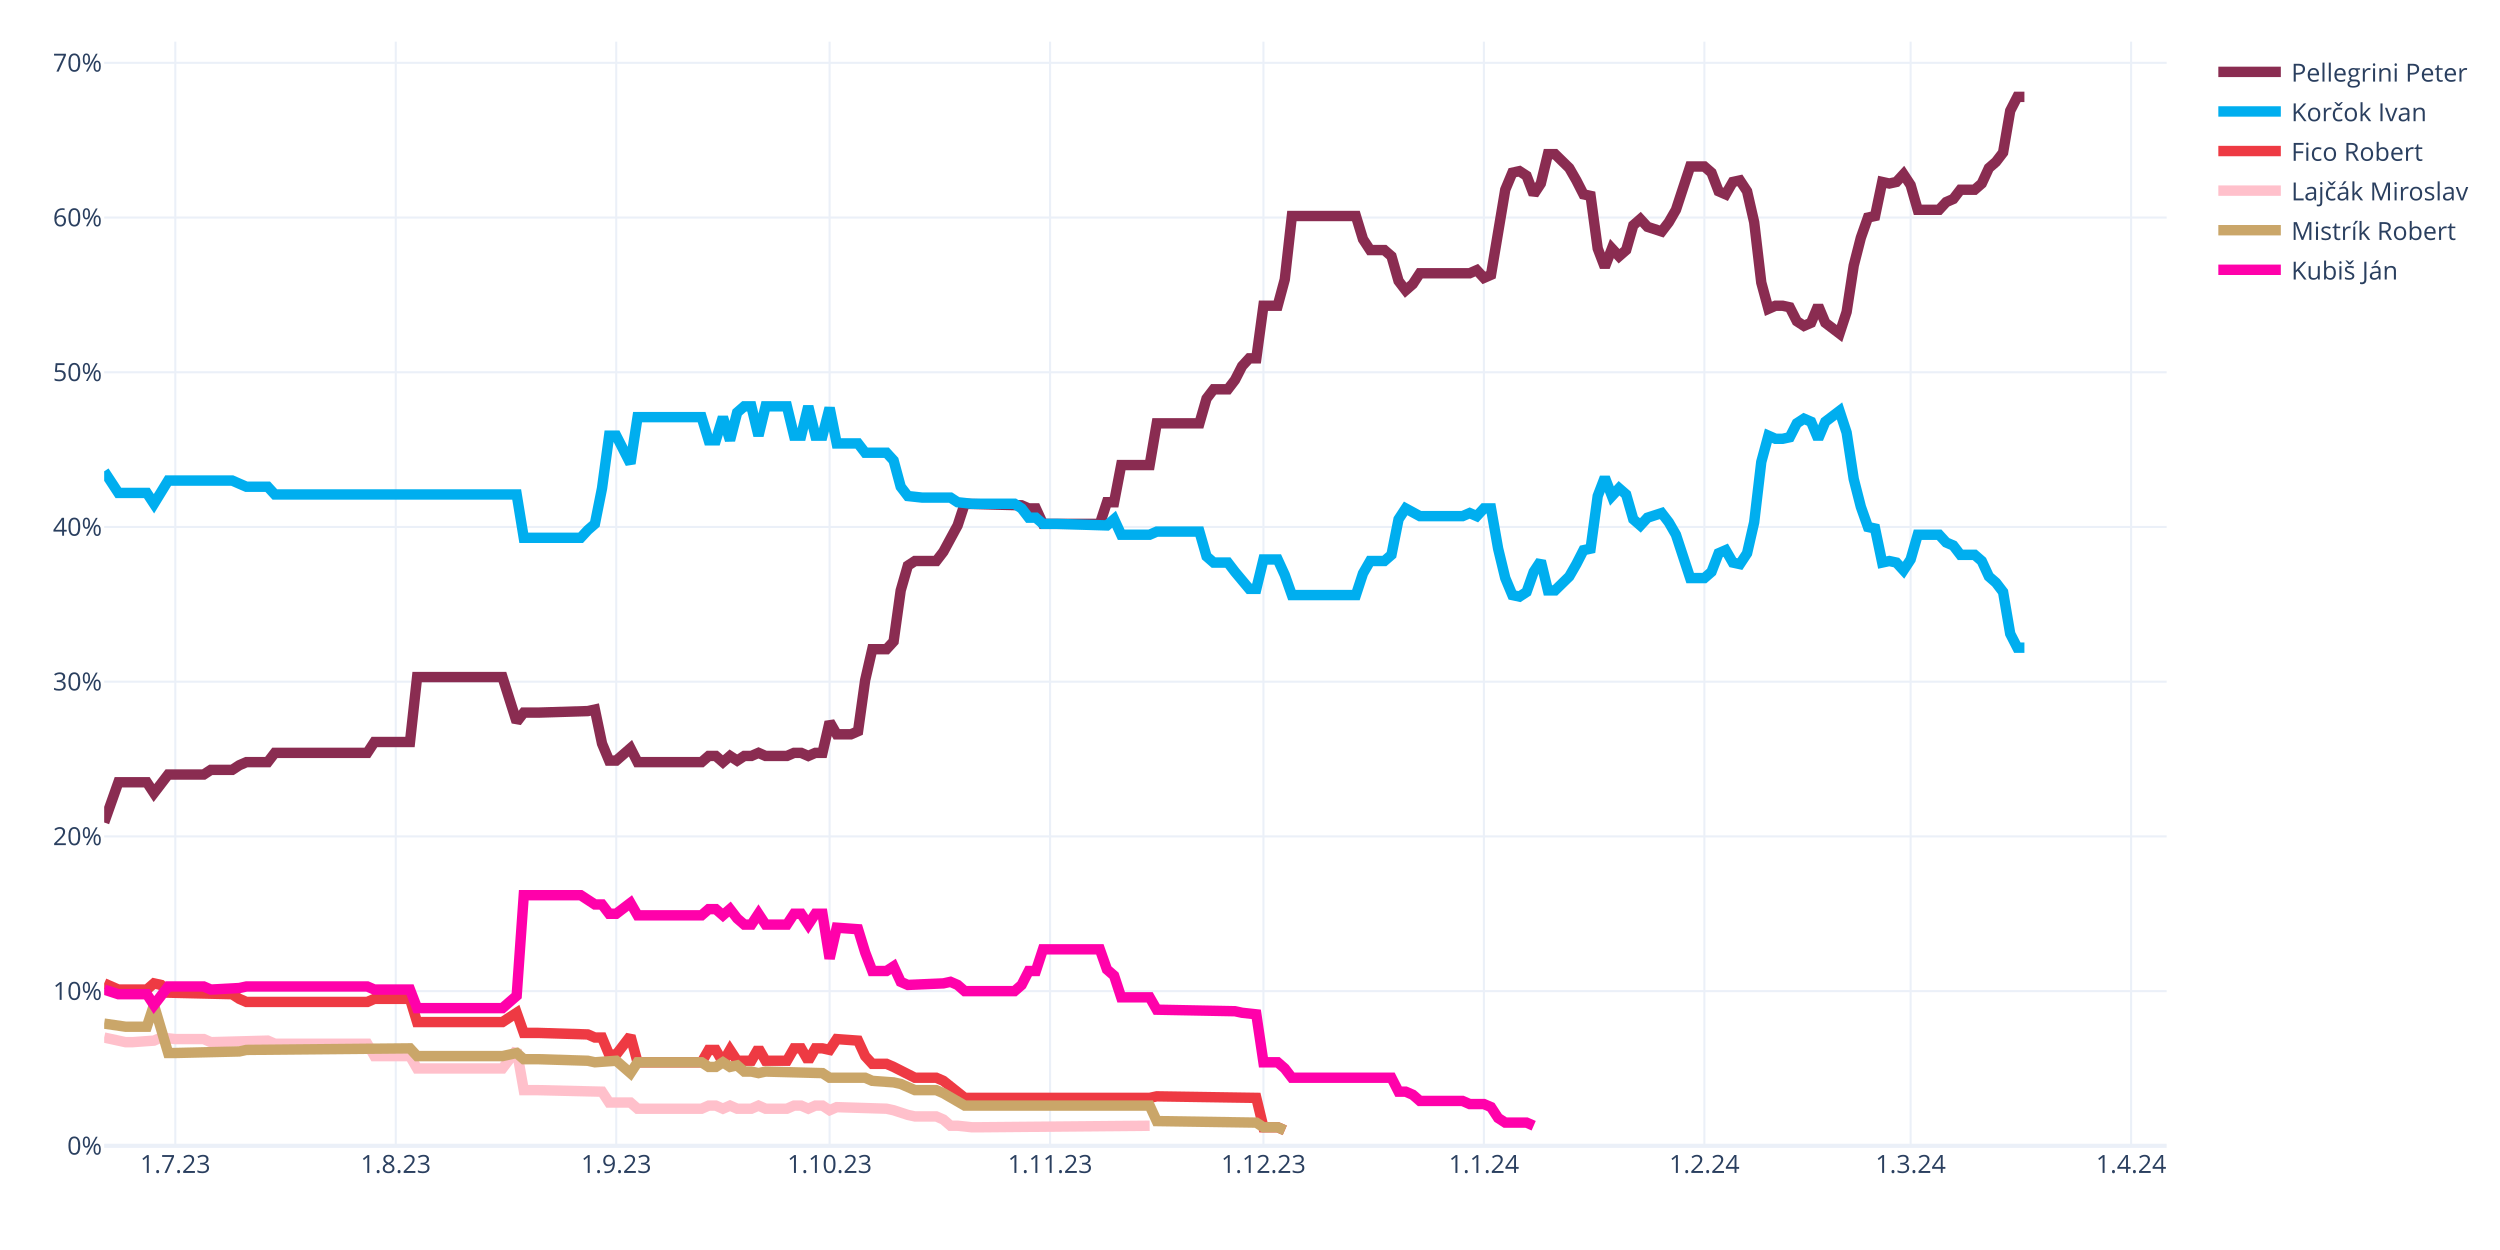
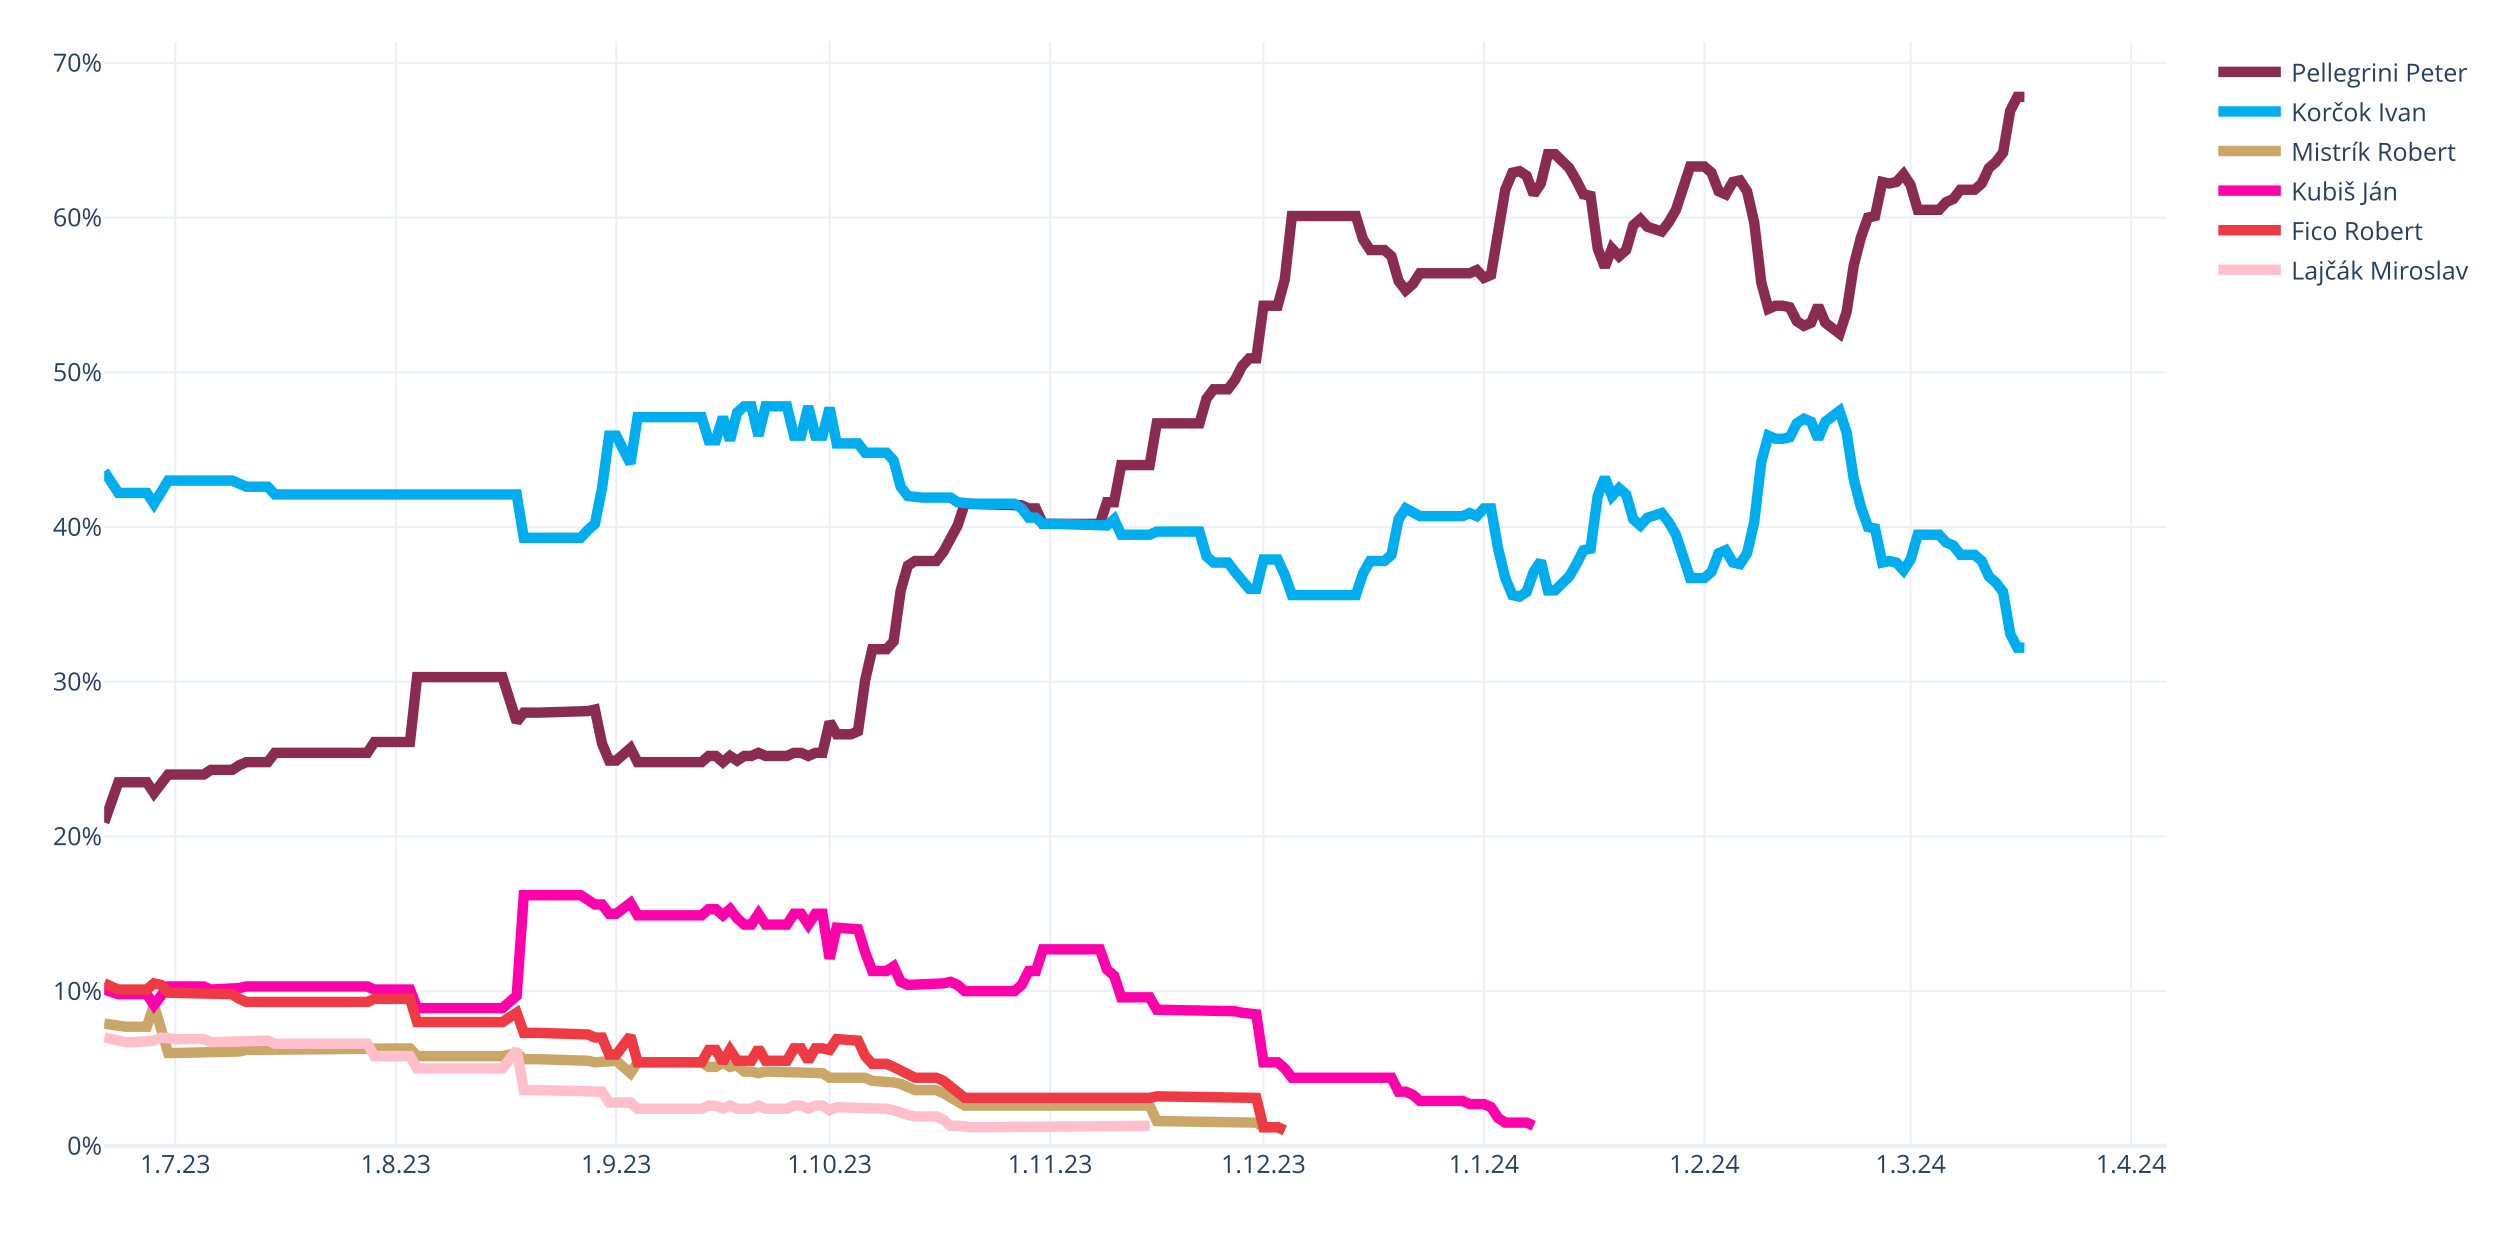
<svg xmlns="http://www.w3.org/2000/svg" class="main-svg" width="1200" height="600" style="" viewBox="0 0 1200 600">
  <rect x="0" y="0" width="1200" height="600" style="fill: rgb(255, 255, 255); fill-opacity: 1;" />
-   <defs id="defs-314cb4">
+   <defs id="defs-48edc0">
    <g class="clips">
-       <clipPath id="clip314cb4xyplot" class="plotclip">
+       <clipPath id="clip48edc0xyplot" class="plotclip">
        <rect width="990" height="530" />
      </clipPath>
-       <clipPath class="axesclip" id="clip314cb4x">
+       <clipPath class="axesclip" id="clip48edc0x">
        <rect x="50" y="0" width="990" height="600" />
      </clipPath>
-       <clipPath class="axesclip" id="clip314cb4y">
+       <clipPath class="axesclip" id="clip48edc0y">
        <rect x="0" y="20" width="1200" height="530" />
      </clipPath>
-       <clipPath class="axesclip" id="clip314cb4xy">
+       <clipPath class="axesclip" id="clip48edc0xy">
        <rect x="50" y="20" width="990" height="530" />
      </clipPath>
    </g>
    <g class="gradients" />
    <g class="patterns" />
  </defs>
  <g class="bglayer" />
  <g class="layer-below">
    <g class="imagelayer" />
    <g class="shapelayer" />
  </g>
  <g class="cartesianlayer">
    <g class="subplot xy">
      <g class="layer-subplot">
        <g class="shapelayer" />
        <g class="imagelayer" />
      </g>
      <g class="minor-gridlayer">
        <g class="x" />
        <g class="y" />
      </g>
      <g class="gridlayer">
        <g class="x">
          <path class="xgrid crisp" transform="translate(84.14,0)" d="M0,20v530" style="stroke: rgb(235, 240, 248); stroke-opacity: 1; stroke-width: 1px;" />
          <path class="xgrid crisp" transform="translate(189.97,0)" d="M0,20v530" style="stroke: rgb(235, 240, 248); stroke-opacity: 1; stroke-width: 1px;" />
          <path class="xgrid crisp" transform="translate(295.79,0)" d="M0,20v530" style="stroke: rgb(235, 240, 248); stroke-opacity: 1; stroke-width: 1px;" />
          <path class="xgrid crisp" transform="translate(398.21,0)" d="M0,20v530" style="stroke: rgb(235, 240, 248); stroke-opacity: 1; stroke-width: 1px;" />
          <path class="xgrid crisp" transform="translate(504.03,0)" d="M0,20v530" style="stroke: rgb(235, 240, 248); stroke-opacity: 1; stroke-width: 1px;" />
          <path class="xgrid crisp" transform="translate(606.45,0)" d="M0,20v530" style="stroke: rgb(235, 240, 248); stroke-opacity: 1; stroke-width: 1px;" />
          <path class="xgrid crisp" transform="translate(712.28,0)" d="M0,20v530" style="stroke: rgb(235, 240, 248); stroke-opacity: 1; stroke-width: 1px;" />
          <path class="xgrid crisp" transform="translate(818.1,0)" d="M0,20v530" style="stroke: rgb(235, 240, 248); stroke-opacity: 1; stroke-width: 1px;" />
          <path class="xgrid crisp" transform="translate(917.1,0)" d="M0,20v530" style="stroke: rgb(235, 240, 248); stroke-opacity: 1; stroke-width: 1px;" />
          <path class="xgrid crisp" transform="translate(1022.93,0)" d="M0,20v530" style="stroke: rgb(235, 240, 248); stroke-opacity: 1; stroke-width: 1px;" />
        </g>
        <g class="y">
          <path class="ygrid crisp" transform="translate(0,475.74)" d="M50,0h990" style="stroke: rgb(235, 240, 248); stroke-opacity: 1; stroke-width: 1px;" />
          <path class="ygrid crisp" transform="translate(0,401.47)" d="M50,0h990" style="stroke: rgb(235, 240, 248); stroke-opacity: 1; stroke-width: 1px;" />
          <path class="ygrid crisp" transform="translate(0,327.21)" d="M50,0h990" style="stroke: rgb(235, 240, 248); stroke-opacity: 1; stroke-width: 1px;" />
          <path class="ygrid crisp" transform="translate(0,252.95)" d="M50,0h990" style="stroke: rgb(235, 240, 248); stroke-opacity: 1; stroke-width: 1px;" />
          <path class="ygrid crisp" transform="translate(0,178.69)" d="M50,0h990" style="stroke: rgb(235, 240, 248); stroke-opacity: 1; stroke-width: 1px;" />
          <path class="ygrid crisp" transform="translate(0,104.42)" d="M50,0h990" style="stroke: rgb(235, 240, 248); stroke-opacity: 1; stroke-width: 1px;" />
          <path class="ygrid crisp" transform="translate(0,30.16)" d="M50,0h990" style="stroke: rgb(235, 240, 248); stroke-opacity: 1; stroke-width: 1px;" />
        </g>
      </g>
      <g class="zerolinelayer">
        <path class="yzl zl crisp" transform="translate(0,550)" d="M50,0h990" style="stroke: rgb(235, 240, 248); stroke-opacity: 1; stroke-width: 2px;" />
      </g>
      <path class="xlines-below" />
      <path class="ylines-below" />
      <g class="overlines-below" />
      <g class="xaxislayer-below" />
      <g class="yaxislayer-below" />
      <g class="overaxes-below" />
-       <g class="plot" transform="translate(50,20)" clip-path="url(#clip314cb4xyplot)">
+       <g class="plot" transform="translate(50,20)" clip-path="url(#clip48edc0xyplot)">
        <g class="scatterlayer mlayer">
-           <g class="trace scatter trace4b4b05" style="stroke-miterlimit: 2; opacity: 1;">
+           <g class="trace scatter tracebb9f6b" style="stroke-miterlimit: 2; opacity: 1;">
            <g class="fills" />
            <g class="errorbars" />
            <g class="lines">
              <path class="js-line" d="M0,374.79L6.83,355.48L10.24,355.48L20.48,355.48L23.9,360.68L30.72,351.77L34.14,351.77L47.79,351.77L51.21,349.54L61.45,349.54L64.86,347.31L68.28,345.83L71.69,345.83L78.52,345.83L81.93,341.37L126.31,341.37L129.72,336.17L146.79,336.17L150.21,304.98L191.17,304.98L198,326.52L201.41,322.06L208.24,322.06L232.14,321.32L235.55,320.58L238.97,336.92L242.38,345.09L245.79,345.09L249.21,342.12L252.62,339.15L256.03,345.83L286.76,345.83L290.17,342.86L293.59,342.86L297,345.83L300.41,342.86L303.83,345.09L307.24,342.86L310.66,342.86L314.07,341.37L317.48,342.86L327.72,342.86L331.14,341.37L334.55,341.37L337.97,342.86L341.38,341.37L344.79,341.37L348.21,326.52L351.62,332.46L358.45,332.46L361.86,330.98L365.28,306.47L368.69,291.62L375.52,291.62L378.93,287.9L382.34,263.4L385.76,251.52L389.17,249.29L392.59,249.29L399.41,249.29L402.83,244.83L409.66,232.21L413.07,221.81L440.38,222.55L443.79,224.04L447.21,224.04L450.62,231.46L477.93,231.46L481.34,221.07L484.76,221.07L488.17,203.24L501.83,203.24L505.24,183.19L525.72,183.19L529.14,171.31L532.55,166.86L535.97,166.86L539.38,166.86L542.79,162.4L546.21,155.72L549.62,152L553.03,152L556.45,126.75L563.28,126.75L566.69,114.13L570.1,83.68L573.52,83.68L600.83,83.68L604.24,94.82L607.66,100.02L611.07,100.02L614.48,100.02L617.9,102.99L621.31,114.87L624.72,119.33L628.14,116.36L631.55,111.16L655.45,111.16L658.86,109.67L662.28,113.39L665.69,111.9L672.52,71.06L675.93,62.89L679.34,62.15L682.76,64.37L686.17,73.29L689.59,68.09L693,53.98L696.41,53.98L703.24,60.66L706.66,66.6L710.07,73.29L713.48,74.03L716.9,99.28L720.31,108.19L723.72,99.28L727.14,102.99L730.55,100.02L733.97,88.14L737.38,85.17L740.79,88.88L747.62,91.11L751.03,86.65L754.45,80.71L757.86,70.31L761.28,59.92L764.69,59.92L768.1,59.92L771.52,62.89L774.93,71.8L778.34,73.29L781.76,67.34L785.17,66.6L788.59,71.8L792,86.65L795.41,115.62L798.83,128.24L802.24,126.75L805.66,126.75L809.07,127.5L812.48,134.18L815.9,136.41L819.31,134.92L822.72,126.75L826.14,134.92L832.97,140.12L836.38,129.72L839.79,107.45L843.21,94.08L846.62,84.42L850.03,83.68L853.45,67.34L856.86,68.09L860.28,67.34L863.69,63.63L867.1,68.83L870.52,80.71L880.76,80.71L884.17,77L887.59,75.51L891,71.06L897.83,71.06L901.24,68.09L904.66,60.66L908.07,57.69L911.48,53.23L914.9,33.18L918.31,26.5L921.72,26.5" style="vector-effect: none; fill: none; stroke: rgb(138, 44, 81); stroke-opacity: 1; stroke-width: 5px; opacity: 1;" />
            </g>
            <g class="points" />
            <g class="text" />
          </g>
-           <g class="trace scatter traced48911" style="stroke-miterlimit: 2; opacity: 1;">
+           <g class="trace scatter traceb8bb1a" style="stroke-miterlimit: 2; opacity: 1;">
            <g class="fills" />
            <g class="errorbars" />
            <g class="lines">
              <path class="js-line" d="M0,206.22L6.83,216.61L10.24,216.61L20.48,216.61L23.9,221.81L30.72,210.67L34.14,210.67L61.45,210.67L64.86,212.16L68.28,213.64L71.69,213.64L78.52,213.64L81.93,217.35L198,217.35L201.41,238.15L228.72,238.15L232.14,234.44L235.55,231.46L238.97,214.38L242.38,189.13L245.79,189.13L252.62,202.5L256.03,180.22L286.76,180.22L290.17,191.36L293.59,191.36L297,180.22L300.41,191.36L303.83,178L307.24,175.03L310.66,175.03L314.07,189.13L317.48,175.03L327.72,175.03L331.14,189.13L334.55,189.13L337.97,175.03L341.38,189.13L344.79,189.13L348.21,175.77L351.62,192.85L361.86,192.85L365.28,197.3L375.52,197.3L378.93,201.02L382.34,213.64L385.76,218.1L392.59,218.84L396,218.84L406.24,218.84L409.66,221.07L416.48,221.81L419.9,221.81L436.97,221.81L440.38,224.04L443.79,228.49L447.21,228.49L450.62,231.46L457.45,231.46L481.34,232.21L484.76,229.24L488.17,236.66L491.59,236.66L501.83,236.66L505.24,235.18L525.72,235.18L529.14,247.06L532.55,250.03L535.97,250.03L539.38,250.03L542.79,254.49L549.62,262.65L553.03,262.65L556.45,248.54L559.86,248.54L563.28,248.54L566.69,255.97L570.1,265.63L573.52,265.63L600.83,265.63L604.24,255.23L607.66,249.29L611.07,249.29L614.48,249.29L617.9,246.32L621.31,229.24L624.72,224.04L631.55,227.75L634.97,227.75L652.03,227.75L655.45,226.27L658.86,227.75L662.28,224.04L665.69,224.04L669.1,243.35L672.52,257.46L675.93,265.63L679.34,266.37L682.76,264.14L686.17,254.49L689.59,249.29L693,263.4L696.41,263.4L703.24,256.71L706.66,250.77L710.07,244.09L713.48,243.35L716.9,218.1L720.31,209.19L723.72,218.1L727.14,214.38L730.55,217.35L733.97,229.24L737.38,232.21L740.79,228.49L747.62,226.27L751.03,230.72L754.45,236.66L757.86,247.06L761.28,257.46L764.69,257.46L768.1,257.46L771.52,254.49L774.93,245.57L778.34,244.09L781.76,250.03L785.17,250.77L788.59,245.57L792,230.72L795.41,201.76L798.83,189.13L802.24,190.62L805.66,190.62L809.07,189.88L812.48,183.19L815.9,180.97L819.31,182.45L822.72,190.62L826.14,182.45L832.97,177.25L836.38,187.65L839.79,209.93L843.21,223.3L846.62,232.95L850.03,233.69L853.45,250.03L856.86,249.29L860.28,250.03L863.69,253.74L867.1,248.54L870.52,236.66L880.76,236.66L884.17,240.38L887.59,241.86L891,246.32L897.83,246.32L901.24,249.29L904.66,256.71L908.07,259.68L911.48,264.14L914.9,284.19L918.31,290.87L921.72,290.87" style="vector-effect: none; fill: none; stroke: rgb(0, 174, 239); stroke-opacity: 1; stroke-width: 5px; opacity: 1;" />
            </g>
            <g class="points" />
            <g class="text" />
          </g>
-           <g class="trace scatter tracea7f827" style="stroke-miterlimit: 2; opacity: 1;">
+           <g class="trace scatter tracecc0f30" style="stroke-miterlimit: 2; opacity: 1;">
+             <g class="fills" />
+             <g class="errorbars" />
+             <g class="lines">
+               <path class="js-line" d="M0,471.33L10.24,472.82L13.66,472.82L20.48,472.82L23.9,462.42L30.72,485.44L34.14,485.44L64.86,484.7L68.28,483.96L146.79,483.21L150.21,486.93L191.17,486.93L198,485.44L201.41,488.41L208.24,488.41L232.14,489.16L235.55,489.9L245.79,489.16L249.21,492.13L252.62,495.1L256.03,489.9L286.76,489.9L290.17,492.13L293.59,492.13L297,489.9L300.41,492.13L303.83,491.38L307.24,494.35L310.66,494.35L314.07,495.1L317.48,494.35L344.79,495.1L348.21,497.32L365.28,497.32L368.69,498.81L378.93,499.55L382.34,500.29L389.17,503.27L392.59,503.27L399.41,503.27L402.83,504.75L413.07,510.69L416.48,510.69L501.83,510.69L505.24,518.12L553.03,518.86L556.45,521.09L563.28,521.09L566.69,522.57" style="vector-effect: none; fill: none; stroke: rgb(202, 166, 105); stroke-opacity: 1; stroke-width: 5px; opacity: 1;" />
+             </g>
+             <g class="points" />
+             <g class="text" />
+           </g>
+           <g class="trace scatter traceb0c8be" style="stroke-miterlimit: 2; opacity: 1;">
+             <g class="fills" />
+             <g class="errorbars" />
+             <g class="lines">
+               <path class="js-line" d="M0,454.99L6.83,457.22L10.24,457.22L20.48,457.22L23.9,462.42L30.72,453.51L34.14,453.51L47.79,453.51L51.21,454.99L64.86,454.25L68.28,453.51L126.31,453.51L129.72,454.99L146.79,454.99L150.21,463.91L191.17,463.91L198,457.97L201.41,409.69L208.24,409.69L228.72,409.69L232.14,411.92L235.55,414.15L238.97,414.15L242.38,418.61L245.79,418.61L252.62,413.41L256.03,419.35L286.76,419.35L290.17,416.38L293.59,416.38L297,419.35L300.41,416.38L303.83,420.83L307.24,423.8L310.66,423.8L314.07,418.61L317.48,423.8L327.72,423.8L331.14,418.61L334.55,418.61L337.97,423.8L341.38,418.61L344.79,418.61L348.21,440.14L351.62,425.29L361.86,426.03L365.28,437.17L368.69,446.08L372.1,446.08L375.52,446.08L378.93,443.86L382.34,451.28L385.76,452.77L402.83,452.02L406.24,451.28L409.66,452.77L413.07,455.74L436.97,455.74L440.38,452.77L443.79,446.08L447.21,446.08L450.62,435.69L457.45,435.69L477.93,435.69L481.34,445.34L484.76,448.31L488.17,458.71L501.83,458.71L505.24,464.65L542.79,465.39L546.21,466.13L553.03,466.88L556.45,489.9L563.28,489.9L566.69,492.87L570.1,497.32L573.52,497.32L617.9,497.32L621.31,504.01L624.72,504.01L628.14,505.49L631.55,508.46L634.97,508.46L652.03,508.46L655.45,509.95L662.28,509.95L665.69,511.43L669.1,516.63L672.52,518.86L682.76,518.86L686.17,520.35" style="vector-effect: none; fill: none; stroke: rgb(255, 1, 170); stroke-opacity: 1; stroke-width: 5px; opacity: 1;" />
+             </g>
+             <g class="points" />
+             <g class="text" />
+           </g>
+           <g class="trace scatter trace74e76a" style="stroke-miterlimit: 2; opacity: 1;">
            <g class="fills" />
            <g class="errorbars" />
            <g class="lines">
              <path class="js-line" d="M0,452.02L6.83,454.99L10.24,454.99L20.48,454.99L23.9,452.02L27.31,452.77L30.72,456.48L61.45,457.22L64.86,459.45L68.28,460.94L71.69,460.94L126.31,460.94L129.72,459.45L146.79,459.45L150.21,470.59L191.17,470.59L198,466.13L201.41,475.79L208.24,475.79L232.14,476.53L235.55,478.02L238.97,478.02L242.38,486.19L245.79,486.19L249.21,481.73L252.62,477.27L256.03,489.9L286.76,489.9L290.17,483.96L293.59,483.96L297,489.9L300.41,483.96L303.83,489.16L310.66,489.16L314.07,483.21L317.48,489.16L320.9,489.16L327.72,489.16L331.14,483.21L334.55,483.21L337.97,489.16L341.38,483.21L344.79,483.21L348.21,483.96L351.62,478.76L361.86,479.5L365.28,486.93L368.69,490.64L372.1,490.64L375.52,490.64L378.93,492.13L389.17,497.32L392.59,497.32L399.41,497.32L402.83,498.81L413.07,506.98L416.48,506.98L501.83,506.98L505.24,506.24L553.03,506.98L556.45,521.09L563.28,521.09L566.69,522.57" style="vector-effect: none; fill: none; stroke: rgb(238, 58, 67); stroke-opacity: 1; stroke-width: 5px; opacity: 1;" />
            </g>
            <g class="points" />
            <g class="text" />
          </g>
-           <g class="trace scatter trace6c990f" style="stroke-miterlimit: 2; opacity: 1;">
+           <g class="trace scatter trace2f4085" style="stroke-miterlimit: 2; opacity: 1;">
            <g class="fills" />
            <g class="errorbars" />
            <g class="lines">
              <path class="js-line" d="M0,478.02L10.24,480.24L13.66,480.24L23.9,479.5L27.31,478.02L34.14,478.76L37.55,478.76L47.79,478.76L51.21,480.24L78.52,479.5L81.93,480.99L126.31,480.99L129.72,486.93L146.79,486.93L150.21,492.87L191.17,492.87L198,483.96L201.41,503.27L208.24,503.27L238.97,504.01L242.38,509.21L252.62,509.21L256.03,512.18L286.76,512.18L290.17,510.69L293.59,510.69L297,512.18L300.41,510.69L303.83,512.18L310.66,512.18L314.07,510.69L317.48,512.18L320.9,512.18L327.72,512.18L331.14,510.69L334.55,510.69L337.97,512.18L341.38,510.69L344.79,510.69L348.21,512.92L351.62,511.43L375.52,512.18L378.93,512.92L385.76,515.15L389.17,515.89L399.41,515.89L402.83,517.38L406.24,520.35L409.66,520.35L416.48,521.09L419.9,521.09L501.83,520.35" style="vector-effect: none; fill: none; stroke: rgb(255, 192, 203); stroke-opacity: 1; stroke-width: 5px; opacity: 1;" />
-             </g>
-             <g class="points" />
-             <g class="text" />
-           </g>
-           <g class="trace scatter trace606771" style="stroke-miterlimit: 2; opacity: 1;">
-             <g class="fills" />
-             <g class="errorbars" />
-             <g class="lines">
-               <path class="js-line" d="M0,471.33L10.24,472.82L13.66,472.82L20.48,472.82L23.9,462.42L30.72,485.44L34.14,485.44L64.86,484.7L68.28,483.96L146.79,483.21L150.21,486.93L191.17,486.93L198,485.44L201.41,488.41L208.24,488.41L232.14,489.16L235.55,489.9L245.79,489.16L249.21,492.13L252.62,495.1L256.03,489.9L286.76,489.9L290.17,492.13L293.59,492.13L297,489.9L300.41,492.13L303.83,491.38L307.24,494.35L310.66,494.35L314.07,495.1L317.48,494.35L344.79,495.1L348.21,497.32L365.28,497.32L368.69,498.81L378.93,499.55L382.34,500.29L389.17,503.27L392.59,503.27L399.41,503.27L402.83,504.75L413.07,510.69L416.48,510.69L501.83,510.69L505.24,518.12L553.03,518.86L556.45,521.09L563.28,521.09L566.69,522.57" style="vector-effect: none; fill: none; stroke: rgb(202, 166, 105); stroke-opacity: 1; stroke-width: 5px; opacity: 1;" />
-             </g>
-             <g class="points" />
-             <g class="text" />
-           </g>
-           <g class="trace scatter tracea666da" style="stroke-miterlimit: 2; opacity: 1;">
-             <g class="fills" />
-             <g class="errorbars" />
-             <g class="lines">
-               <path class="js-line" d="M0,454.99L6.83,457.22L10.24,457.22L20.48,457.22L23.9,462.42L30.72,453.51L34.14,453.51L47.79,453.51L51.21,454.99L64.86,454.25L68.28,453.51L126.31,453.51L129.72,454.99L146.79,454.99L150.21,463.91L191.17,463.91L198,457.97L201.41,409.69L208.24,409.69L228.72,409.69L232.14,411.92L235.55,414.15L238.97,414.15L242.38,418.61L245.79,418.61L252.62,413.41L256.03,419.35L286.76,419.35L290.17,416.38L293.59,416.38L297,419.35L300.41,416.38L303.83,420.83L307.24,423.8L310.66,423.8L314.07,418.61L317.48,423.8L327.72,423.8L331.14,418.61L334.55,418.61L337.97,423.8L341.38,418.61L344.79,418.61L348.21,440.14L351.62,425.29L361.86,426.03L365.28,437.17L368.69,446.08L372.1,446.08L375.52,446.08L378.93,443.86L382.34,451.28L385.76,452.77L402.83,452.02L406.24,451.28L409.66,452.77L413.07,455.74L436.97,455.74L440.38,452.77L443.79,446.08L447.21,446.08L450.62,435.69L457.45,435.69L477.93,435.69L481.34,445.34L484.76,448.31L488.17,458.71L501.83,458.71L505.24,464.65L542.79,465.39L546.21,466.13L553.03,466.88L556.45,489.9L563.28,489.9L566.69,492.87L570.1,497.32L573.52,497.32L617.9,497.32L621.31,504.01L624.72,504.01L628.14,505.49L631.55,508.46L634.97,508.46L652.03,508.46L655.45,509.95L662.28,509.95L665.69,511.43L669.1,516.63L672.52,518.86L682.76,518.86L686.17,520.35" style="vector-effect: none; fill: none; stroke: rgb(255, 1, 170); stroke-opacity: 1; stroke-width: 5px; opacity: 1;" />
            </g>
            <g class="points" />
            <g class="text" />
          </g>
        </g>
      </g>
      <g class="overplot" />
      <path class="xlines-above crisp" d="M0,0" style="fill: none;" />
      <path class="ylines-above crisp" d="M0,0" style="fill: none;" />
      <g class="overlines-above" />
      <g class="xaxislayer-above">
        <g class="xtick">
          <text text-anchor="middle" x="0" y="563" transform="translate(84.14,0)" style="font-family: 'Open Sans', verdana, arial, sans-serif; font-size: 12px; fill: rgb(42, 63, 95); fill-opacity: 1; white-space: pre; opacity: 1;">1.7.23</text>
        </g>
        <g class="xtick">
          <text text-anchor="middle" x="0" y="563" style="font-family: 'Open Sans', verdana, arial, sans-serif; font-size: 12px; fill: rgb(42, 63, 95); fill-opacity: 1; white-space: pre; opacity: 1;" transform="translate(189.97,0)">1.8.23</text>
        </g>
        <g class="xtick">
          <text text-anchor="middle" x="0" y="563" style="font-family: 'Open Sans', verdana, arial, sans-serif; font-size: 12px; fill: rgb(42, 63, 95); fill-opacity: 1; white-space: pre; opacity: 1;" transform="translate(295.79,0)">1.9.23</text>
        </g>
        <g class="xtick">
          <text text-anchor="middle" x="0" y="563" style="font-family: 'Open Sans', verdana, arial, sans-serif; font-size: 12px; fill: rgb(42, 63, 95); fill-opacity: 1; white-space: pre; opacity: 1;" transform="translate(398.21,0)">1.10.23</text>
        </g>
        <g class="xtick">
          <text text-anchor="middle" x="0" y="563" style="font-family: 'Open Sans', verdana, arial, sans-serif; font-size: 12px; fill: rgb(42, 63, 95); fill-opacity: 1; white-space: pre; opacity: 1;" transform="translate(504.03,0)">1.11.23</text>
        </g>
        <g class="xtick">
          <text text-anchor="middle" x="0" y="563" style="font-family: 'Open Sans', verdana, arial, sans-serif; font-size: 12px; fill: rgb(42, 63, 95); fill-opacity: 1; white-space: pre; opacity: 1;" transform="translate(606.45,0)">1.12.23</text>
        </g>
        <g class="xtick">
          <text text-anchor="middle" x="0" y="563" style="font-family: 'Open Sans', verdana, arial, sans-serif; font-size: 12px; fill: rgb(42, 63, 95); fill-opacity: 1; white-space: pre; opacity: 1;" transform="translate(712.28,0)">1.1.24</text>
        </g>
        <g class="xtick">
          <text text-anchor="middle" x="0" y="563" style="font-family: 'Open Sans', verdana, arial, sans-serif; font-size: 12px; fill: rgb(42, 63, 95); fill-opacity: 1; white-space: pre; opacity: 1;" transform="translate(818.1,0)">1.2.24</text>
        </g>
        <g class="xtick">
          <text text-anchor="middle" x="0" y="563" style="font-family: 'Open Sans', verdana, arial, sans-serif; font-size: 12px; fill: rgb(42, 63, 95); fill-opacity: 1; white-space: pre; opacity: 1;" transform="translate(917.1,0)">1.3.24</text>
        </g>
        <g class="xtick">
          <text text-anchor="middle" x="0" y="563" style="font-family: 'Open Sans', verdana, arial, sans-serif; font-size: 12px; fill: rgb(42, 63, 95); fill-opacity: 1; white-space: pre; opacity: 1;" transform="translate(1022.93,0)">1.4.24</text>
        </g>
      </g>
      <g class="yaxislayer-above">
        <g class="ytick">
          <text text-anchor="end" x="49" y="4.2" transform="translate(0,550)" style="font-family: 'Open Sans', verdana, arial, sans-serif; font-size: 12px; fill: rgb(42, 63, 95); fill-opacity: 1; white-space: pre; opacity: 1;">0%</text>
        </g>
        <g class="ytick">
          <text text-anchor="end" x="49" y="4.2" style="font-family: 'Open Sans', verdana, arial, sans-serif; font-size: 12px; fill: rgb(42, 63, 95); fill-opacity: 1; white-space: pre; opacity: 1;" transform="translate(0,475.74)">10%</text>
        </g>
        <g class="ytick">
          <text text-anchor="end" x="49" y="4.2" style="font-family: 'Open Sans', verdana, arial, sans-serif; font-size: 12px; fill: rgb(42, 63, 95); fill-opacity: 1; white-space: pre; opacity: 1;" transform="translate(0,401.47)">20%</text>
        </g>
        <g class="ytick">
          <text text-anchor="end" x="49" y="4.2" style="font-family: 'Open Sans', verdana, arial, sans-serif; font-size: 12px; fill: rgb(42, 63, 95); fill-opacity: 1; white-space: pre; opacity: 1;" transform="translate(0,327.21)">30%</text>
        </g>
        <g class="ytick">
          <text text-anchor="end" x="49" y="4.2" style="font-family: 'Open Sans', verdana, arial, sans-serif; font-size: 12px; fill: rgb(42, 63, 95); fill-opacity: 1; white-space: pre; opacity: 1;" transform="translate(0,252.95)">40%</text>
        </g>
        <g class="ytick">
          <text text-anchor="end" x="49" y="4.2" style="font-family: 'Open Sans', verdana, arial, sans-serif; font-size: 12px; fill: rgb(42, 63, 95); fill-opacity: 1; white-space: pre; opacity: 1;" transform="translate(0,178.69)">50%</text>
        </g>
        <g class="ytick">
          <text text-anchor="end" x="49" y="4.2" style="font-family: 'Open Sans', verdana, arial, sans-serif; font-size: 12px; fill: rgb(42, 63, 95); fill-opacity: 1; white-space: pre; opacity: 1;" transform="translate(0,104.42)">60%</text>
        </g>
        <g class="ytick">
          <text text-anchor="end" x="49" y="4.2" style="font-family: 'Open Sans', verdana, arial, sans-serif; font-size: 12px; fill: rgb(42, 63, 95); fill-opacity: 1; white-space: pre; opacity: 1;" transform="translate(0,30.16)">70%</text>
        </g>
      </g>
      <g class="overaxes-above" />
    </g>
  </g>
  <g class="polarlayer" />
  <g class="smithlayer" />
  <g class="ternarylayer" />
  <g class="geolayer" />
  <g class="funnelarealayer" />
  <g class="pielayer" />
  <g class="iciclelayer" />
  <g class="treemaplayer" />
  <g class="sunburstlayer" />
  <g class="glimages" />
-   <defs id="topdefs-314cb4">
+   <defs id="topdefs-48edc0">
    <g class="clips" />
-     <clipPath id="legend314cb4">
+     <clipPath id="legend48edc0">
      <rect width="128" height="124" x="0" y="0" />
    </clipPath>
  </defs>
  <g class="layer-above">
    <g class="imagelayer" />
    <g class="shapelayer" />
  </g>
  <g class="infolayer">
    <g class="legend" pointer-events="all" transform="translate(1059.8,20)">
      <rect class="bg" shape-rendering="crispEdges" style="stroke: rgb(68, 68, 68); stroke-opacity: 1; fill: rgb(255, 255, 255); fill-opacity: 1; stroke-width: 0px;" width="128" height="124" x="0" y="0" />
-       <g class="scrollbox" transform="" clip-path="url(#legend314cb4)">
+       <g class="scrollbox" transform="" clip-path="url(#legend48edc0)">
        <g class="groups">
          <g class="traces" transform="translate(0,14.5)" style="opacity: 1;">
            <text class="legendtext" text-anchor="start" x="40" y="4.68" style="font-family: 'Open Sans', verdana, arial, sans-serif; font-size: 12px; fill: rgb(42, 63, 95); fill-opacity: 1; white-space: pre;">Pellegrini Peter</text>
            <g class="layers" style="opacity: 1;">
              <g class="legendfill" />
              <g class="legendlines">
                <path class="js-line" d="M5,0h30" style="fill: none; stroke: rgb(138, 44, 81); stroke-opacity: 1; stroke-width: 5px;" />
              </g>
              <g class="legendsymbols">
                <g class="legendpoints" />
              </g>
            </g>
            <rect class="legendtoggle" x="0" y="-9.5" width="122.703" height="19" style="fill: rgb(0, 0, 0); fill-opacity: 0;" />
          </g>
          <g class="traces" transform="translate(0,33.5)" style="opacity: 1;">
            <text class="legendtext" text-anchor="start" x="40" y="4.68" style="font-family: 'Open Sans', verdana, arial, sans-serif; font-size: 12px; fill: rgb(42, 63, 95); fill-opacity: 1; white-space: pre;">Korčok Ivan</text>
            <g class="layers" style="opacity: 1;">
              <g class="legendfill" />
              <g class="legendlines">
                <path class="js-line" d="M5,0h30" style="fill: none; stroke: rgb(0, 174, 239); stroke-opacity: 1; stroke-width: 5px;" />
              </g>
              <g class="legendsymbols">
                <g class="legendpoints" />
              </g>
            </g>
            <rect class="legendtoggle" x="0" y="-9.5" width="122.703" height="19" style="fill: rgb(0, 0, 0); fill-opacity: 0;" />
          </g>
          <g class="traces" transform="translate(0,52.5)" style="opacity: 1;">
+             <text class="legendtext" text-anchor="start" x="40" y="4.68" style="font-family: 'Open Sans', verdana, arial, sans-serif; font-size: 12px; fill: rgb(42, 63, 95); fill-opacity: 1; white-space: pre;">Mistrík Robert</text>
+             <g class="layers" style="opacity: 1;">
+               <g class="legendfill" />
+               <g class="legendlines">
+                 <path class="js-line" d="M5,0h30" style="fill: none; stroke: rgb(202, 166, 105); stroke-opacity: 1; stroke-width: 5px;" />
+               </g>
+               <g class="legendsymbols">
+                 <g class="legendpoints" />
+               </g>
+             </g>
+             <rect class="legendtoggle" x="0" y="-9.5" width="122.703" height="19" style="fill: rgb(0, 0, 0); fill-opacity: 0;" />
+           </g>
+           <g class="traces" transform="translate(0,71.5)" style="opacity: 1;">
+             <text class="legendtext" text-anchor="start" x="40" y="4.68" style="font-family: 'Open Sans', verdana, arial, sans-serif; font-size: 12px; fill: rgb(42, 63, 95); fill-opacity: 1; white-space: pre;">Kubiš Ján</text>
+             <g class="layers" style="opacity: 1;">
+               <g class="legendfill" />
+               <g class="legendlines">
+                 <path class="js-line" d="M5,0h30" style="fill: none; stroke: rgb(255, 1, 170); stroke-opacity: 1; stroke-width: 5px;" />
+               </g>
+               <g class="legendsymbols">
+                 <g class="legendpoints" />
+               </g>
+             </g>
+             <rect class="legendtoggle" x="0" y="-9.5" width="122.703" height="19" style="fill: rgb(0, 0, 0); fill-opacity: 0;" />
+           </g>
+           <g class="traces" transform="translate(0,90.5)" style="opacity: 1;">
            <text class="legendtext" text-anchor="start" x="40" y="4.68" style="font-family: 'Open Sans', verdana, arial, sans-serif; font-size: 12px; fill: rgb(42, 63, 95); fill-opacity: 1; white-space: pre;">Fico Robert</text>
            <g class="layers" style="opacity: 1;">
              <g class="legendfill" />
              <g class="legendlines">
                <path class="js-line" d="M5,0h30" style="fill: none; stroke: rgb(238, 58, 67); stroke-opacity: 1; stroke-width: 5px;" />
              </g>
              <g class="legendsymbols">
                <g class="legendpoints" />
              </g>
            </g>
            <rect class="legendtoggle" x="0" y="-9.5" width="122.703" height="19" style="fill: rgb(0, 0, 0); fill-opacity: 0;" />
          </g>
-           <g class="traces" transform="translate(0,71.5)" style="opacity: 1;">
+           <g class="traces" transform="translate(0,109.5)" style="opacity: 1;">
            <text class="legendtext" text-anchor="start" x="40" y="4.68" style="font-family: 'Open Sans', verdana, arial, sans-serif; font-size: 12px; fill: rgb(42, 63, 95); fill-opacity: 1; white-space: pre;">Lajčák Miroslav</text>
            <g class="layers" style="opacity: 1;">
              <g class="legendfill" />
              <g class="legendlines">
                <path class="js-line" d="M5,0h30" style="fill: none; stroke: rgb(255, 192, 203); stroke-opacity: 1; stroke-width: 5px;" />
-               </g>
-               <g class="legendsymbols">
-                 <g class="legendpoints" />
-               </g>
-             </g>
-             <rect class="legendtoggle" x="0" y="-9.5" width="122.703" height="19" style="fill: rgb(0, 0, 0); fill-opacity: 0;" />
-           </g>
-           <g class="traces" transform="translate(0,90.5)" style="opacity: 1;">
-             <text class="legendtext" text-anchor="start" x="40" y="4.68" style="font-family: 'Open Sans', verdana, arial, sans-serif; font-size: 12px; fill: rgb(42, 63, 95); fill-opacity: 1; white-space: pre;">Mistrík Robert</text>
-             <g class="layers" style="opacity: 1;">
-               <g class="legendfill" />
-               <g class="legendlines">
-                 <path class="js-line" d="M5,0h30" style="fill: none; stroke: rgb(202, 166, 105); stroke-opacity: 1; stroke-width: 5px;" />
-               </g>
-               <g class="legendsymbols">
-                 <g class="legendpoints" />
-               </g>
-             </g>
-             <rect class="legendtoggle" x="0" y="-9.5" width="122.703" height="19" style="fill: rgb(0, 0, 0); fill-opacity: 0;" />
-           </g>
-           <g class="traces" transform="translate(0,109.5)" style="opacity: 1;">
-             <text class="legendtext" text-anchor="start" x="40" y="4.68" style="font-family: 'Open Sans', verdana, arial, sans-serif; font-size: 12px; fill: rgb(42, 63, 95); fill-opacity: 1; white-space: pre;">Kubiš Ján</text>
-             <g class="layers" style="opacity: 1;">
-               <g class="legendfill" />
-               <g class="legendlines">
-                 <path class="js-line" d="M5,0h30" style="fill: none; stroke: rgb(255, 1, 170); stroke-opacity: 1; stroke-width: 5px;" />
              </g>
              <g class="legendsymbols">
                <g class="legendpoints" />
              </g>
            </g>
            <rect class="legendtoggle" x="0" y="-9.5" width="122.703" height="19" style="fill: rgb(0, 0, 0); fill-opacity: 0;" />
          </g>
        </g>
      </g>
      <rect class="scrollbar" rx="20" ry="3" width="0" height="0" style="fill: rgb(128, 139, 164); fill-opacity: 1;" x="0" y="0" />
    </g>
    <g class="g-gtitle" />
    <g class="g-xtitle" />
    <g class="g-ytitle" />
  </g>
</svg>
